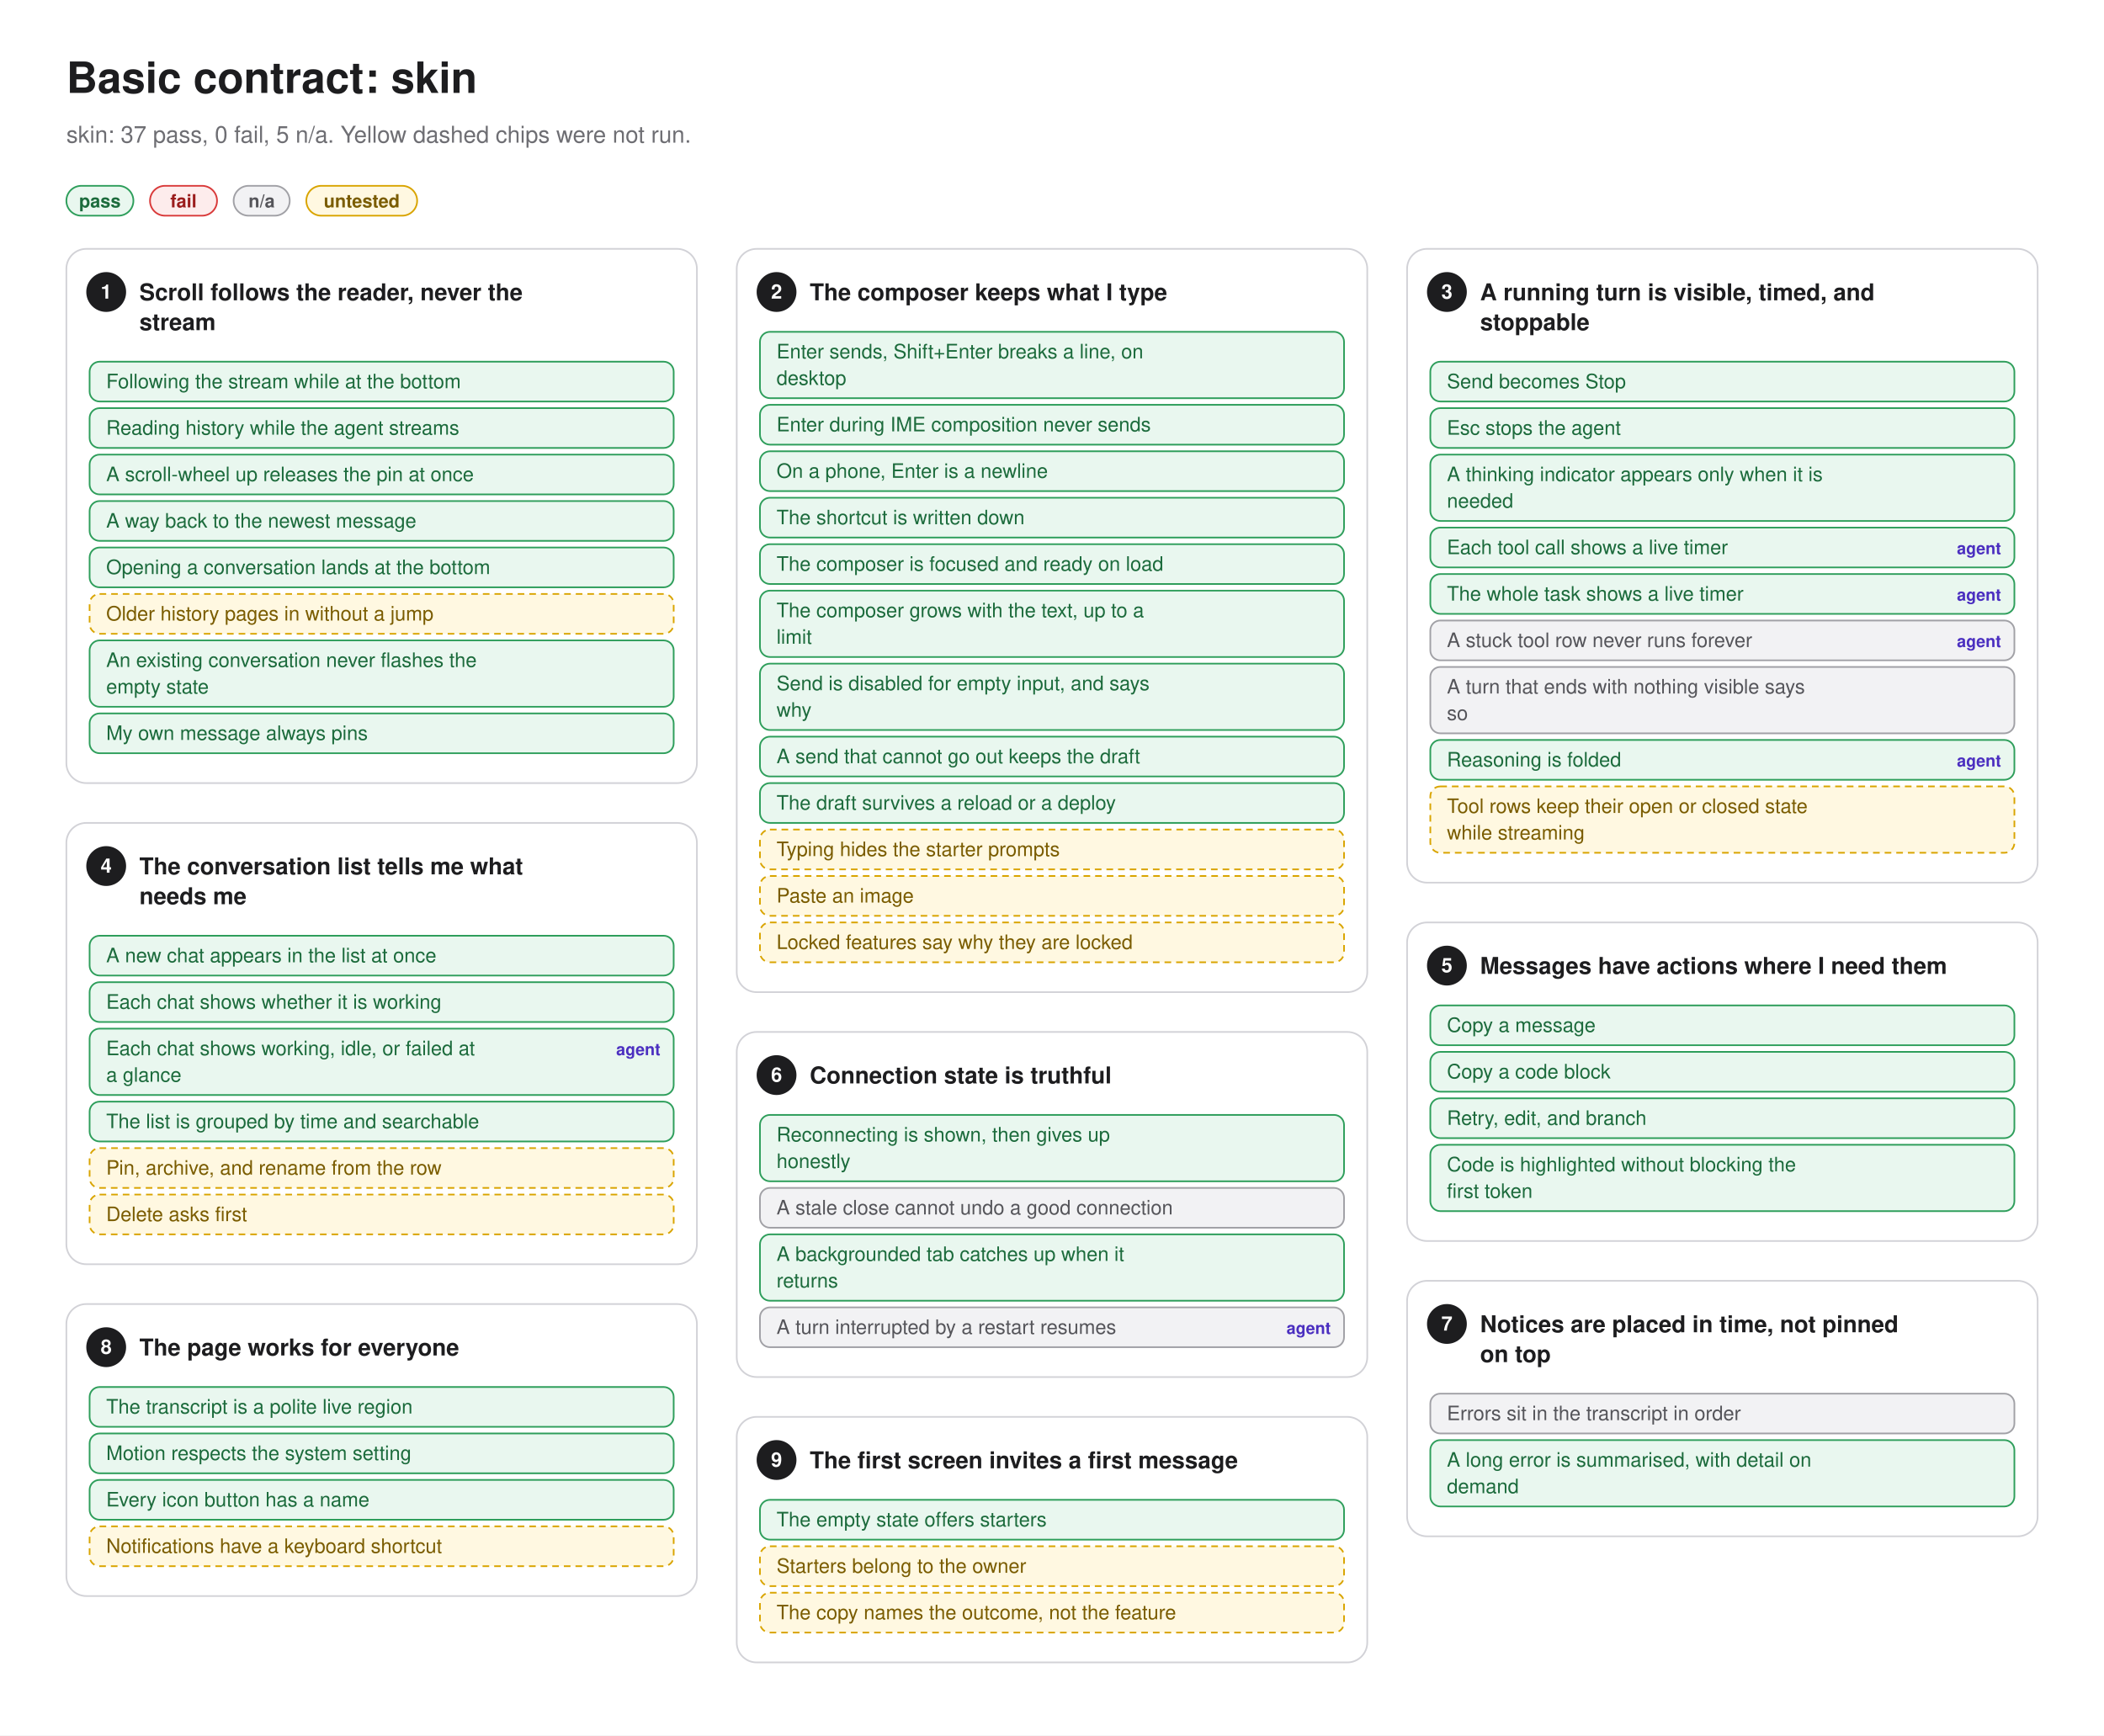
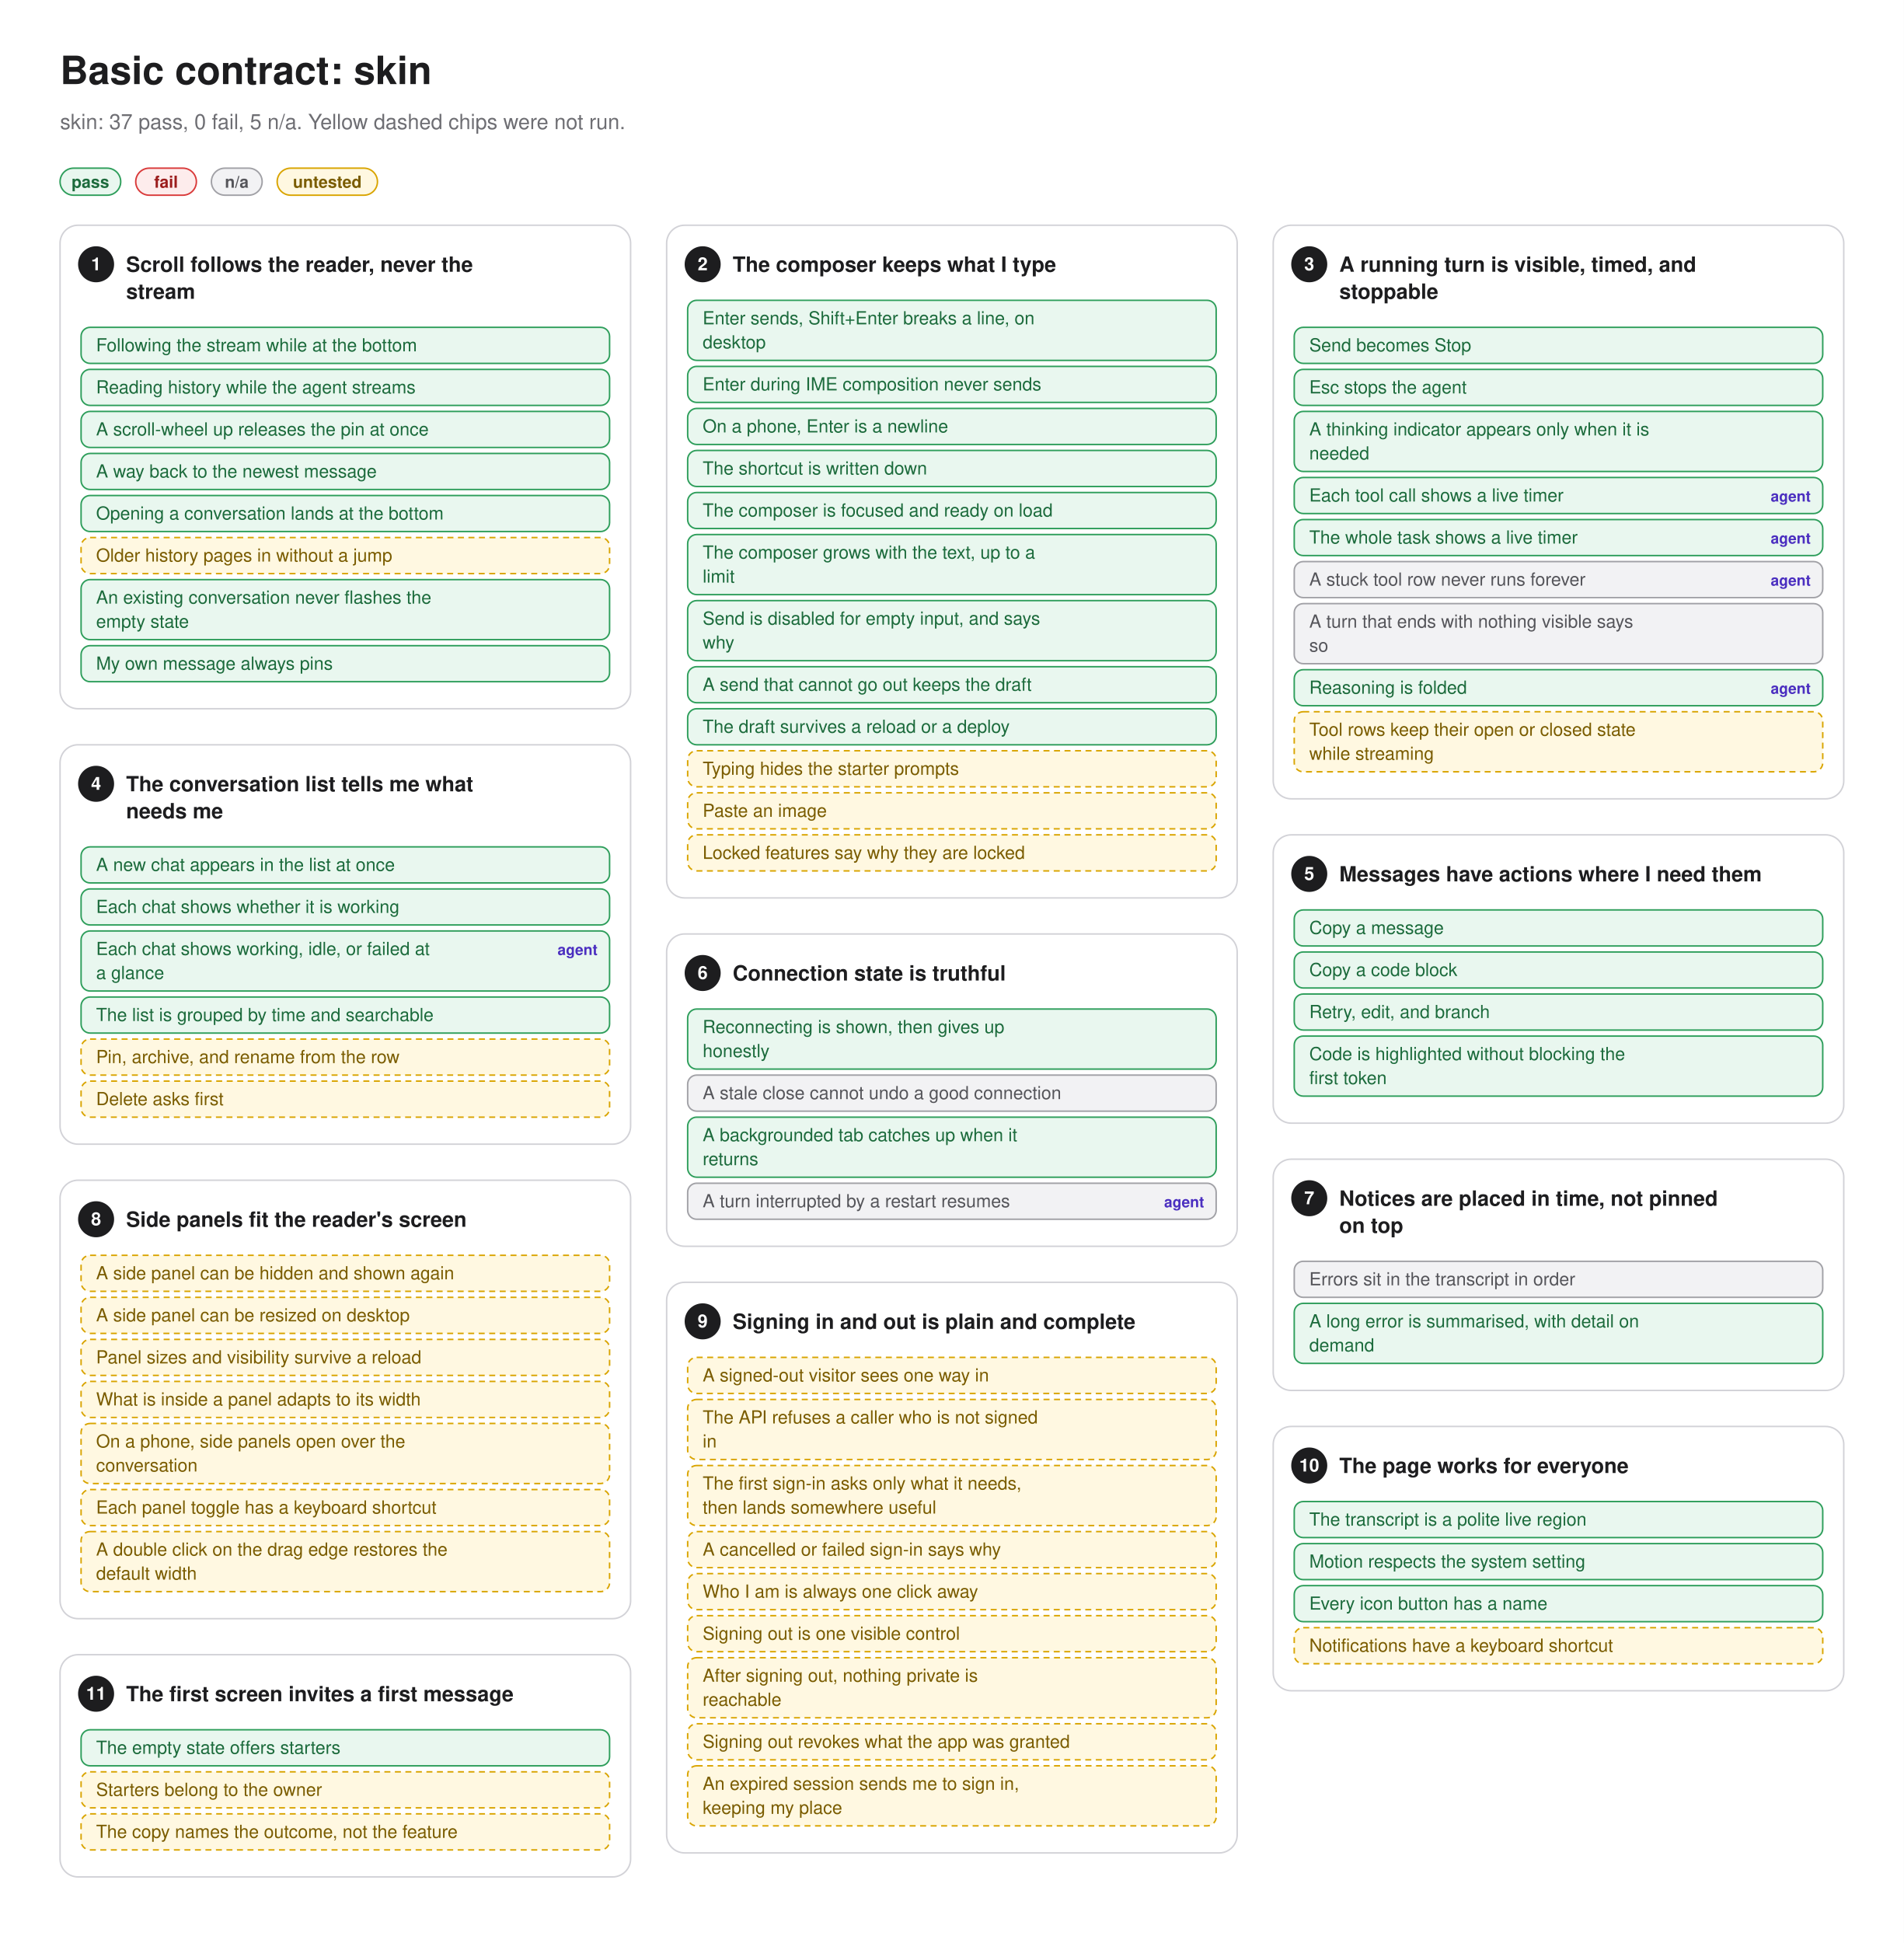
- <svg xmlns="http://www.w3.org/2000/svg" width="1268" height="1046" viewBox="0 0 1268 1046" role="img" aria-label="Basic contract results for skin">
-   <rect width="1268" height="1046" fill="#ffffff" />
+ <svg xmlns="http://www.w3.org/2000/svg" width="1268" height="1294" viewBox="0 0 1268 1294" role="img" aria-label="Basic contract results for skin">
+   <rect width="1268" height="1294" fill="#ffffff" />
  <g font-family="ui-sans-serif, -apple-system, 'Segoe UI', Helvetica, Arial, sans-serif">
    <text x="40" y="56" font-size="26" font-weight="700" fill="#1d1d1f" text-anchor="start">Basic contract: skin</text>
    <text x="40" y="86" font-size="14" font-weight="400" fill="#6e6e73" text-anchor="start">skin: 37 pass, 0 fail, 5 n/a. Yellow dashed chips were not run.</text>
    <rect x="40" y="112" width="40.4" height="18" rx="9" fill="#e9f7ef" stroke="#2e9e5b" />
    <text x="60.2" y="125" font-size="11" font-weight="600" fill="#1c6b3c" text-anchor="middle">pass</text>
    <rect x="90.4" y="112" width="40.4" height="18" rx="9" fill="#fdecec" stroke="#d93a3a" />
    <text x="110.6" y="125" font-size="11" font-weight="600" fill="#9b1c1c" text-anchor="middle">fail</text>
    <rect x="140.8" y="112" width="33.8" height="18" rx="9" fill="#f2f2f4" stroke="#a1a1a6" />
    <text x="157.7" y="125" font-size="11" font-weight="600" fill="#55555a" text-anchor="middle">n/a</text>
    <rect x="184.6" y="112" width="66.8" height="18" rx="9" fill="#fff8e1" stroke="#d9a400" />
    <text x="218" y="125" font-size="11" font-weight="600" fill="#7a5c00" text-anchor="middle">untested</text>
    <rect x="40" y="150" width="380" height="322" rx="12" fill="#ffffff" stroke="#d2d2d7" />
    <circle cx="64" cy="176" r="12" fill="#1d1d1f" />
    <text x="64" y="180" font-size="12" font-weight="700" fill="#ffffff" text-anchor="middle">1</text>
    <text x="84" y="181" font-size="14" font-weight="700" fill="#1d1d1f" text-anchor="start">Scroll follows the reader, never the</text>
    <text x="84" y="199" font-size="14" font-weight="700" fill="#1d1d1f" text-anchor="start">stream</text>
    <rect x="54" y="218" width="352" height="24" rx="6" fill="#e9f7ef" stroke="#2e9e5b" />
    <text x="64" y="234" font-size="12" font-weight="400" fill="#1c6b3c" text-anchor="start">Following the stream while at the bottom</text>
    <rect x="54" y="246" width="352" height="24" rx="6" fill="#e9f7ef" stroke="#2e9e5b" />
    <text x="64" y="262" font-size="12" font-weight="400" fill="#1c6b3c" text-anchor="start">Reading history while the agent streams</text>
    <rect x="54" y="274" width="352" height="24" rx="6" fill="#e9f7ef" stroke="#2e9e5b" />
    <text x="64" y="290" font-size="12" font-weight="400" fill="#1c6b3c" text-anchor="start">A scroll-wheel up releases the pin at once</text>
    <rect x="54" y="302" width="352" height="24" rx="6" fill="#e9f7ef" stroke="#2e9e5b" />
    <text x="64" y="318" font-size="12" font-weight="400" fill="#1c6b3c" text-anchor="start">A way back to the newest message</text>
    <rect x="54" y="330" width="352" height="24" rx="6" fill="#e9f7ef" stroke="#2e9e5b" />
    <text x="64" y="346" font-size="12" font-weight="400" fill="#1c6b3c" text-anchor="start">Opening a conversation lands at the bottom</text>
    <rect x="54" y="358" width="352" height="24" rx="6" fill="#fff8e1" stroke="#d9a400" stroke-dasharray="4 3" />
    <text x="64" y="374" font-size="12" font-weight="400" fill="#7a5c00" text-anchor="start">Older history pages in without a jump</text>
    <rect x="54" y="386" width="352" height="40" rx="6" fill="#e9f7ef" stroke="#2e9e5b" />
    <text x="64" y="402" font-size="12" font-weight="400" fill="#1c6b3c" text-anchor="start">An existing conversation never flashes the</text>
    <text x="64" y="418" font-size="12" font-weight="400" fill="#1c6b3c" text-anchor="start">empty state</text>
    <rect x="54" y="430" width="352" height="24" rx="6" fill="#e9f7ef" stroke="#2e9e5b" />
    <text x="64" y="446" font-size="12" font-weight="400" fill="#1c6b3c" text-anchor="start">My own message always pins</text>
    <rect x="444" y="150" width="380" height="448" rx="12" fill="#ffffff" stroke="#d2d2d7" />
    <circle cx="468" cy="176" r="12" fill="#1d1d1f" />
    <text x="468" y="180" font-size="12" font-weight="700" fill="#ffffff" text-anchor="middle">2</text>
    <text x="488" y="181" font-size="14" font-weight="700" fill="#1d1d1f" text-anchor="start">The composer keeps what I type</text>
    <rect x="458" y="200" width="352" height="40" rx="6" fill="#e9f7ef" stroke="#2e9e5b" />
    <text x="468" y="216" font-size="12" font-weight="400" fill="#1c6b3c" text-anchor="start">Enter sends, Shift+Enter breaks a line, on</text>
    <text x="468" y="232" font-size="12" font-weight="400" fill="#1c6b3c" text-anchor="start">desktop</text>
    <rect x="458" y="244" width="352" height="24" rx="6" fill="#e9f7ef" stroke="#2e9e5b" />
    <text x="468" y="260" font-size="12" font-weight="400" fill="#1c6b3c" text-anchor="start">Enter during IME composition never sends</text>
    <rect x="458" y="272" width="352" height="24" rx="6" fill="#e9f7ef" stroke="#2e9e5b" />
    <text x="468" y="288" font-size="12" font-weight="400" fill="#1c6b3c" text-anchor="start">On a phone, Enter is a newline</text>
    <rect x="458" y="300" width="352" height="24" rx="6" fill="#e9f7ef" stroke="#2e9e5b" />
    <text x="468" y="316" font-size="12" font-weight="400" fill="#1c6b3c" text-anchor="start">The shortcut is written down</text>
    <rect x="458" y="328" width="352" height="24" rx="6" fill="#e9f7ef" stroke="#2e9e5b" />
    <text x="468" y="344" font-size="12" font-weight="400" fill="#1c6b3c" text-anchor="start">The composer is focused and ready on load</text>
    <rect x="458" y="356" width="352" height="40" rx="6" fill="#e9f7ef" stroke="#2e9e5b" />
    <text x="468" y="372" font-size="12" font-weight="400" fill="#1c6b3c" text-anchor="start">The composer grows with the text, up to a</text>
    <text x="468" y="388" font-size="12" font-weight="400" fill="#1c6b3c" text-anchor="start">limit</text>
    <rect x="458" y="400" width="352" height="40" rx="6" fill="#e9f7ef" stroke="#2e9e5b" />
    <text x="468" y="416" font-size="12" font-weight="400" fill="#1c6b3c" text-anchor="start">Send is disabled for empty input, and says</text>
    <text x="468" y="432" font-size="12" font-weight="400" fill="#1c6b3c" text-anchor="start">why</text>
    <rect x="458" y="444" width="352" height="24" rx="6" fill="#e9f7ef" stroke="#2e9e5b" />
    <text x="468" y="460" font-size="12" font-weight="400" fill="#1c6b3c" text-anchor="start">A send that cannot go out keeps the draft</text>
    <rect x="458" y="472" width="352" height="24" rx="6" fill="#e9f7ef" stroke="#2e9e5b" />
    <text x="468" y="488" font-size="12" font-weight="400" fill="#1c6b3c" text-anchor="start">The draft survives a reload or a deploy</text>
    <rect x="458" y="500" width="352" height="24" rx="6" fill="#fff8e1" stroke="#d9a400" stroke-dasharray="4 3" />
    <text x="468" y="516" font-size="12" font-weight="400" fill="#7a5c00" text-anchor="start">Typing hides the starter prompts</text>
    <rect x="458" y="528" width="352" height="24" rx="6" fill="#fff8e1" stroke="#d9a400" stroke-dasharray="4 3" />
    <text x="468" y="544" font-size="12" font-weight="400" fill="#7a5c00" text-anchor="start">Paste an image</text>
    <rect x="458" y="556" width="352" height="24" rx="6" fill="#fff8e1" stroke="#d9a400" stroke-dasharray="4 3" />
    <text x="468" y="572" font-size="12" font-weight="400" fill="#7a5c00" text-anchor="start">Locked features say why they are locked</text>
    <rect x="848" y="150" width="380" height="382" rx="12" fill="#ffffff" stroke="#d2d2d7" />
    <circle cx="872" cy="176" r="12" fill="#1d1d1f" />
    <text x="872" y="180" font-size="12" font-weight="700" fill="#ffffff" text-anchor="middle">3</text>
    <text x="892" y="181" font-size="14" font-weight="700" fill="#1d1d1f" text-anchor="start">A running turn is visible, timed, and</text>
    <text x="892" y="199" font-size="14" font-weight="700" fill="#1d1d1f" text-anchor="start">stoppable</text>
    <rect x="862" y="218" width="352" height="24" rx="6" fill="#e9f7ef" stroke="#2e9e5b" />
    <text x="872" y="234" font-size="12" font-weight="400" fill="#1c6b3c" text-anchor="start">Send becomes Stop</text>
    <rect x="862" y="246" width="352" height="24" rx="6" fill="#e9f7ef" stroke="#2e9e5b" />
    <text x="872" y="262" font-size="12" font-weight="400" fill="#1c6b3c" text-anchor="start">Esc stops the agent</text>
    <rect x="862" y="274" width="352" height="40" rx="6" fill="#e9f7ef" stroke="#2e9e5b" />
    <text x="872" y="290" font-size="12" font-weight="400" fill="#1c6b3c" text-anchor="start">A thinking indicator appears only when it is</text>
    <text x="872" y="306" font-size="12" font-weight="400" fill="#1c6b3c" text-anchor="start">needed</text>
    <rect x="862" y="318" width="352" height="24" rx="6" fill="#e9f7ef" stroke="#2e9e5b" />
    <text x="872" y="334" font-size="12" font-weight="400" fill="#1c6b3c" text-anchor="start">Each tool call shows a live timer</text>
    <text x="1206" y="334" font-size="10" font-weight="700" fill="#4b2fc0" text-anchor="end">agent</text>
    <rect x="862" y="346" width="352" height="24" rx="6" fill="#e9f7ef" stroke="#2e9e5b" />
    <text x="872" y="362" font-size="12" font-weight="400" fill="#1c6b3c" text-anchor="start">The whole task shows a live timer</text>
    <text x="1206" y="362" font-size="10" font-weight="700" fill="#4b2fc0" text-anchor="end">agent</text>
    <rect x="862" y="374" width="352" height="24" rx="6" fill="#f2f2f4" stroke="#a1a1a6" />
    <text x="872" y="390" font-size="12" font-weight="400" fill="#55555a" text-anchor="start">A stuck tool row never runs forever</text>
    <text x="1206" y="390" font-size="10" font-weight="700" fill="#4b2fc0" text-anchor="end">agent</text>
    <rect x="862" y="402" width="352" height="40" rx="6" fill="#f2f2f4" stroke="#a1a1a6" />
    <text x="872" y="418" font-size="12" font-weight="400" fill="#55555a" text-anchor="start">A turn that ends with nothing visible says</text>
    <text x="872" y="434" font-size="12" font-weight="400" fill="#55555a" text-anchor="start">so</text>
    <rect x="862" y="446" width="352" height="24" rx="6" fill="#e9f7ef" stroke="#2e9e5b" />
    <text x="872" y="462" font-size="12" font-weight="400" fill="#1c6b3c" text-anchor="start">Reasoning is folded</text>
    <text x="1206" y="462" font-size="10" font-weight="700" fill="#4b2fc0" text-anchor="end">agent</text>
    <rect x="862" y="474" width="352" height="40" rx="6" fill="#fff8e1" stroke="#d9a400" stroke-dasharray="4 3" />
    <text x="872" y="490" font-size="12" font-weight="400" fill="#7a5c00" text-anchor="start">Tool rows keep their open or closed state</text>
    <text x="872" y="506" font-size="12" font-weight="400" fill="#7a5c00" text-anchor="start">while streaming</text>
    <rect x="40" y="496" width="380" height="266" rx="12" fill="#ffffff" stroke="#d2d2d7" />
    <circle cx="64" cy="522" r="12" fill="#1d1d1f" />
    <text x="64" y="526" font-size="12" font-weight="700" fill="#ffffff" text-anchor="middle">4</text>
    <text x="84" y="527" font-size="14" font-weight="700" fill="#1d1d1f" text-anchor="start">The conversation list tells me what</text>
    <text x="84" y="545" font-size="14" font-weight="700" fill="#1d1d1f" text-anchor="start">needs me</text>
    <rect x="54" y="564" width="352" height="24" rx="6" fill="#e9f7ef" stroke="#2e9e5b" />
    <text x="64" y="580" font-size="12" font-weight="400" fill="#1c6b3c" text-anchor="start">A new chat appears in the list at once</text>
    <rect x="54" y="592" width="352" height="24" rx="6" fill="#e9f7ef" stroke="#2e9e5b" />
    <text x="64" y="608" font-size="12" font-weight="400" fill="#1c6b3c" text-anchor="start">Each chat shows whether it is working</text>
    <rect x="54" y="620" width="352" height="40" rx="6" fill="#e9f7ef" stroke="#2e9e5b" />
    <text x="64" y="636" font-size="12" font-weight="400" fill="#1c6b3c" text-anchor="start">Each chat shows working, idle, or failed at</text>
    <text x="64" y="652" font-size="12" font-weight="400" fill="#1c6b3c" text-anchor="start">a glance</text>
    <text x="398" y="636" font-size="10" font-weight="700" fill="#4b2fc0" text-anchor="end">agent</text>
    <rect x="54" y="664" width="352" height="24" rx="6" fill="#e9f7ef" stroke="#2e9e5b" />
    <text x="64" y="680" font-size="12" font-weight="400" fill="#1c6b3c" text-anchor="start">The list is grouped by time and searchable</text>
    <rect x="54" y="692" width="352" height="24" rx="6" fill="#fff8e1" stroke="#d9a400" stroke-dasharray="4 3" />
    <text x="64" y="708" font-size="12" font-weight="400" fill="#7a5c00" text-anchor="start">Pin, archive, and rename from the row</text>
    <rect x="54" y="720" width="352" height="24" rx="6" fill="#fff8e1" stroke="#d9a400" stroke-dasharray="4 3" />
    <text x="64" y="736" font-size="12" font-weight="400" fill="#7a5c00" text-anchor="start">Delete asks first</text>
    <rect x="848" y="556" width="380" height="192" rx="12" fill="#ffffff" stroke="#d2d2d7" />
    <circle cx="872" cy="582" r="12" fill="#1d1d1f" />
    <text x="872" y="586" font-size="12" font-weight="700" fill="#ffffff" text-anchor="middle">5</text>
    <text x="892" y="587" font-size="14" font-weight="700" fill="#1d1d1f" text-anchor="start">Messages have actions where I need them</text>
    <rect x="862" y="606" width="352" height="24" rx="6" fill="#e9f7ef" stroke="#2e9e5b" />
    <text x="872" y="622" font-size="12" font-weight="400" fill="#1c6b3c" text-anchor="start">Copy a message</text>
    <rect x="862" y="634" width="352" height="24" rx="6" fill="#e9f7ef" stroke="#2e9e5b" />
    <text x="872" y="650" font-size="12" font-weight="400" fill="#1c6b3c" text-anchor="start">Copy a code block</text>
    <rect x="862" y="662" width="352" height="24" rx="6" fill="#e9f7ef" stroke="#2e9e5b" />
    <text x="872" y="678" font-size="12" font-weight="400" fill="#1c6b3c" text-anchor="start">Retry, edit, and branch</text>
    <rect x="862" y="690" width="352" height="40" rx="6" fill="#e9f7ef" stroke="#2e9e5b" />
    <text x="872" y="706" font-size="12" font-weight="400" fill="#1c6b3c" text-anchor="start">Code is highlighted without blocking the</text>
    <text x="872" y="722" font-size="12" font-weight="400" fill="#1c6b3c" text-anchor="start">first token</text>
    <rect x="444" y="622" width="380" height="208" rx="12" fill="#ffffff" stroke="#d2d2d7" />
    <circle cx="468" cy="648" r="12" fill="#1d1d1f" />
    <text x="468" y="652" font-size="12" font-weight="700" fill="#ffffff" text-anchor="middle">6</text>
    <text x="488" y="653" font-size="14" font-weight="700" fill="#1d1d1f" text-anchor="start">Connection state is truthful</text>
    <rect x="458" y="672" width="352" height="40" rx="6" fill="#e9f7ef" stroke="#2e9e5b" />
    <text x="468" y="688" font-size="12" font-weight="400" fill="#1c6b3c" text-anchor="start">Reconnecting is shown, then gives up</text>
    <text x="468" y="704" font-size="12" font-weight="400" fill="#1c6b3c" text-anchor="start">honestly</text>
    <rect x="458" y="716" width="352" height="24" rx="6" fill="#f2f2f4" stroke="#a1a1a6" />
    <text x="468" y="732" font-size="12" font-weight="400" fill="#55555a" text-anchor="start">A stale close cannot undo a good connection</text>
    <rect x="458" y="744" width="352" height="40" rx="6" fill="#e9f7ef" stroke="#2e9e5b" />
    <text x="468" y="760" font-size="12" font-weight="400" fill="#1c6b3c" text-anchor="start">A backgrounded tab catches up when it</text>
    <text x="468" y="776" font-size="12" font-weight="400" fill="#1c6b3c" text-anchor="start">returns</text>
    <rect x="458" y="788" width="352" height="24" rx="6" fill="#f2f2f4" stroke="#a1a1a6" />
    <text x="468" y="804" font-size="12" font-weight="400" fill="#55555a" text-anchor="start">A turn interrupted by a restart resumes</text>
    <text x="802" y="804" font-size="10" font-weight="700" fill="#4b2fc0" text-anchor="end">agent</text>
    <rect x="848" y="772" width="380" height="154" rx="12" fill="#ffffff" stroke="#d2d2d7" />
    <circle cx="872" cy="798" r="12" fill="#1d1d1f" />
    <text x="872" y="802" font-size="12" font-weight="700" fill="#ffffff" text-anchor="middle">7</text>
    <text x="892" y="803" font-size="14" font-weight="700" fill="#1d1d1f" text-anchor="start">Notices are placed in time, not pinned</text>
    <text x="892" y="821" font-size="14" font-weight="700" fill="#1d1d1f" text-anchor="start">on top</text>
    <rect x="862" y="840" width="352" height="24" rx="6" fill="#f2f2f4" stroke="#a1a1a6" />
    <text x="872" y="856" font-size="12" font-weight="400" fill="#55555a" text-anchor="start">Errors sit in the transcript in order</text>
    <rect x="862" y="868" width="352" height="40" rx="6" fill="#e9f7ef" stroke="#2e9e5b" />
    <text x="872" y="884" font-size="12" font-weight="400" fill="#1c6b3c" text-anchor="start">A long error is summarised, with detail on</text>
    <text x="872" y="900" font-size="12" font-weight="400" fill="#1c6b3c" text-anchor="start">demand</text>
-     <rect x="40" y="786" width="380" height="176" rx="12" fill="#ffffff" stroke="#d2d2d7" />
+     <rect x="40" y="786" width="380" height="292" rx="12" fill="#ffffff" stroke="#d2d2d7" />
    <circle cx="64" cy="812" r="12" fill="#1d1d1f" />
    <text x="64" y="816" font-size="12" font-weight="700" fill="#ffffff" text-anchor="middle">8</text>
-     <text x="84" y="817" font-size="14" font-weight="700" fill="#1d1d1f" text-anchor="start">The page works for everyone</text>
-     <rect x="54" y="836" width="352" height="24" rx="6" fill="#e9f7ef" stroke="#2e9e5b" />
-     <text x="64" y="852" font-size="12" font-weight="400" fill="#1c6b3c" text-anchor="start">The transcript is a polite live region</text>
-     <rect x="54" y="864" width="352" height="24" rx="6" fill="#e9f7ef" stroke="#2e9e5b" />
-     <text x="64" y="880" font-size="12" font-weight="400" fill="#1c6b3c" text-anchor="start">Motion respects the system setting</text>
-     <rect x="54" y="892" width="352" height="24" rx="6" fill="#e9f7ef" stroke="#2e9e5b" />
-     <text x="64" y="908" font-size="12" font-weight="400" fill="#1c6b3c" text-anchor="start">Every icon button has a name</text>
+     <text x="84" y="817" font-size="14" font-weight="700" fill="#1d1d1f" text-anchor="start">Side panels fit the reader's screen</text>
+     <rect x="54" y="836" width="352" height="24" rx="6" fill="#fff8e1" stroke="#d9a400" stroke-dasharray="4 3" />
+     <text x="64" y="852" font-size="12" font-weight="400" fill="#7a5c00" text-anchor="start">A side panel can be hidden and shown again</text>
+     <rect x="54" y="864" width="352" height="24" rx="6" fill="#fff8e1" stroke="#d9a400" stroke-dasharray="4 3" />
+     <text x="64" y="880" font-size="12" font-weight="400" fill="#7a5c00" text-anchor="start">A side panel can be resized on desktop</text>
+     <rect x="54" y="892" width="352" height="24" rx="6" fill="#fff8e1" stroke="#d9a400" stroke-dasharray="4 3" />
+     <text x="64" y="908" font-size="12" font-weight="400" fill="#7a5c00" text-anchor="start">Panel sizes and visibility survive a reload</text>
    <rect x="54" y="920" width="352" height="24" rx="6" fill="#fff8e1" stroke="#d9a400" stroke-dasharray="4 3" />
-     <text x="64" y="936" font-size="12" font-weight="400" fill="#7a5c00" text-anchor="start">Notifications have a keyboard shortcut</text>
-     <rect x="444" y="854" width="380" height="148" rx="12" fill="#ffffff" stroke="#d2d2d7" />
+     <text x="64" y="936" font-size="12" font-weight="400" fill="#7a5c00" text-anchor="start">What is inside a panel adapts to its width</text>
+     <rect x="54" y="948" width="352" height="40" rx="6" fill="#fff8e1" stroke="#d9a400" stroke-dasharray="4 3" />
+     <text x="64" y="964" font-size="12" font-weight="400" fill="#7a5c00" text-anchor="start">On a phone, side panels open over the</text>
+     <text x="64" y="980" font-size="12" font-weight="400" fill="#7a5c00" text-anchor="start">conversation</text>
+     <rect x="54" y="992" width="352" height="24" rx="6" fill="#fff8e1" stroke="#d9a400" stroke-dasharray="4 3" />
+     <text x="64" y="1008" font-size="12" font-weight="400" fill="#7a5c00" text-anchor="start">Each panel toggle has a keyboard shortcut</text>
+     <rect x="54" y="1020" width="352" height="40" rx="6" fill="#fff8e1" stroke="#d9a400" stroke-dasharray="4 3" />
+     <text x="64" y="1036" font-size="12" font-weight="400" fill="#7a5c00" text-anchor="start">A double click on the drag edge restores the</text>
+     <text x="64" y="1052" font-size="12" font-weight="400" fill="#7a5c00" text-anchor="start">default width</text>
+     <rect x="444" y="854" width="380" height="380" rx="12" fill="#ffffff" stroke="#d2d2d7" />
    <circle cx="468" cy="880" r="12" fill="#1d1d1f" />
    <text x="468" y="884" font-size="12" font-weight="700" fill="#ffffff" text-anchor="middle">9</text>
-     <text x="488" y="885" font-size="14" font-weight="700" fill="#1d1d1f" text-anchor="start">The first screen invites a first message</text>
-     <rect x="458" y="904" width="352" height="24" rx="6" fill="#e9f7ef" stroke="#2e9e5b" />
-     <text x="468" y="920" font-size="12" font-weight="400" fill="#1c6b3c" text-anchor="start">The empty state offers starters</text>
-     <rect x="458" y="932" width="352" height="24" rx="6" fill="#fff8e1" stroke="#d9a400" stroke-dasharray="4 3" />
-     <text x="468" y="948" font-size="12" font-weight="400" fill="#7a5c00" text-anchor="start">Starters belong to the owner</text>
-     <rect x="458" y="960" width="352" height="24" rx="6" fill="#fff8e1" stroke="#d9a400" stroke-dasharray="4 3" />
-     <text x="468" y="976" font-size="12" font-weight="400" fill="#7a5c00" text-anchor="start">The copy names the outcome, not the feature</text>
+     <text x="488" y="885" font-size="14" font-weight="700" fill="#1d1d1f" text-anchor="start">Signing in and out is plain and complete</text>
+     <rect x="458" y="904" width="352" height="24" rx="6" fill="#fff8e1" stroke="#d9a400" stroke-dasharray="4 3" />
+     <text x="468" y="920" font-size="12" font-weight="400" fill="#7a5c00" text-anchor="start">A signed-out visitor sees one way in</text>
+     <rect x="458" y="932" width="352" height="40" rx="6" fill="#fff8e1" stroke="#d9a400" stroke-dasharray="4 3" />
+     <text x="468" y="948" font-size="12" font-weight="400" fill="#7a5c00" text-anchor="start">The API refuses a caller who is not signed</text>
+     <text x="468" y="964" font-size="12" font-weight="400" fill="#7a5c00" text-anchor="start">in</text>
+     <rect x="458" y="976" width="352" height="40" rx="6" fill="#fff8e1" stroke="#d9a400" stroke-dasharray="4 3" />
+     <text x="468" y="992" font-size="12" font-weight="400" fill="#7a5c00" text-anchor="start">The first sign-in asks only what it needs,</text>
+     <text x="468" y="1008" font-size="12" font-weight="400" fill="#7a5c00" text-anchor="start">then lands somewhere useful</text>
+     <rect x="458" y="1020" width="352" height="24" rx="6" fill="#fff8e1" stroke="#d9a400" stroke-dasharray="4 3" />
+     <text x="468" y="1036" font-size="12" font-weight="400" fill="#7a5c00" text-anchor="start">A cancelled or failed sign-in says why</text>
+     <rect x="458" y="1048" width="352" height="24" rx="6" fill="#fff8e1" stroke="#d9a400" stroke-dasharray="4 3" />
+     <text x="468" y="1064" font-size="12" font-weight="400" fill="#7a5c00" text-anchor="start">Who I am is always one click away</text>
+     <rect x="458" y="1076" width="352" height="24" rx="6" fill="#fff8e1" stroke="#d9a400" stroke-dasharray="4 3" />
+     <text x="468" y="1092" font-size="12" font-weight="400" fill="#7a5c00" text-anchor="start">Signing out is one visible control</text>
+     <rect x="458" y="1104" width="352" height="40" rx="6" fill="#fff8e1" stroke="#d9a400" stroke-dasharray="4 3" />
+     <text x="468" y="1120" font-size="12" font-weight="400" fill="#7a5c00" text-anchor="start">After signing out, nothing private is</text>
+     <text x="468" y="1136" font-size="12" font-weight="400" fill="#7a5c00" text-anchor="start">reachable</text>
+     <rect x="458" y="1148" width="352" height="24" rx="6" fill="#fff8e1" stroke="#d9a400" stroke-dasharray="4 3" />
+     <text x="468" y="1164" font-size="12" font-weight="400" fill="#7a5c00" text-anchor="start">Signing out revokes what the app was granted</text>
+     <rect x="458" y="1176" width="352" height="40" rx="6" fill="#fff8e1" stroke="#d9a400" stroke-dasharray="4 3" />
+     <text x="468" y="1192" font-size="12" font-weight="400" fill="#7a5c00" text-anchor="start">An expired session sends me to sign in,</text>
+     <text x="468" y="1208" font-size="12" font-weight="400" fill="#7a5c00" text-anchor="start">keeping my place</text>
+     <rect x="848" y="950" width="380" height="176" rx="12" fill="#ffffff" stroke="#d2d2d7" />
+     <circle cx="872" cy="976" r="12" fill="#1d1d1f" />
+     <text x="872" y="980" font-size="12" font-weight="700" fill="#ffffff" text-anchor="middle">10</text>
+     <text x="892" y="981" font-size="14" font-weight="700" fill="#1d1d1f" text-anchor="start">The page works for everyone</text>
+     <rect x="862" y="1000" width="352" height="24" rx="6" fill="#e9f7ef" stroke="#2e9e5b" />
+     <text x="872" y="1016" font-size="12" font-weight="400" fill="#1c6b3c" text-anchor="start">The transcript is a polite live region</text>
+     <rect x="862" y="1028" width="352" height="24" rx="6" fill="#e9f7ef" stroke="#2e9e5b" />
+     <text x="872" y="1044" font-size="12" font-weight="400" fill="#1c6b3c" text-anchor="start">Motion respects the system setting</text>
+     <rect x="862" y="1056" width="352" height="24" rx="6" fill="#e9f7ef" stroke="#2e9e5b" />
+     <text x="872" y="1072" font-size="12" font-weight="400" fill="#1c6b3c" text-anchor="start">Every icon button has a name</text>
+     <rect x="862" y="1084" width="352" height="24" rx="6" fill="#fff8e1" stroke="#d9a400" stroke-dasharray="4 3" />
+     <text x="872" y="1100" font-size="12" font-weight="400" fill="#7a5c00" text-anchor="start">Notifications have a keyboard shortcut</text>
+     <rect x="40" y="1102" width="380" height="148" rx="12" fill="#ffffff" stroke="#d2d2d7" />
+     <circle cx="64" cy="1128" r="12" fill="#1d1d1f" />
+     <text x="64" y="1132" font-size="12" font-weight="700" fill="#ffffff" text-anchor="middle">11</text>
+     <text x="84" y="1133" font-size="14" font-weight="700" fill="#1d1d1f" text-anchor="start">The first screen invites a first message</text>
+     <rect x="54" y="1152" width="352" height="24" rx="6" fill="#e9f7ef" stroke="#2e9e5b" />
+     <text x="64" y="1168" font-size="12" font-weight="400" fill="#1c6b3c" text-anchor="start">The empty state offers starters</text>
+     <rect x="54" y="1180" width="352" height="24" rx="6" fill="#fff8e1" stroke="#d9a400" stroke-dasharray="4 3" />
+     <text x="64" y="1196" font-size="12" font-weight="400" fill="#7a5c00" text-anchor="start">Starters belong to the owner</text>
+     <rect x="54" y="1208" width="352" height="24" rx="6" fill="#fff8e1" stroke="#d9a400" stroke-dasharray="4 3" />
+     <text x="64" y="1224" font-size="12" font-weight="400" fill="#7a5c00" text-anchor="start">The copy names the outcome, not the feature</text>
  </g>
</svg>
